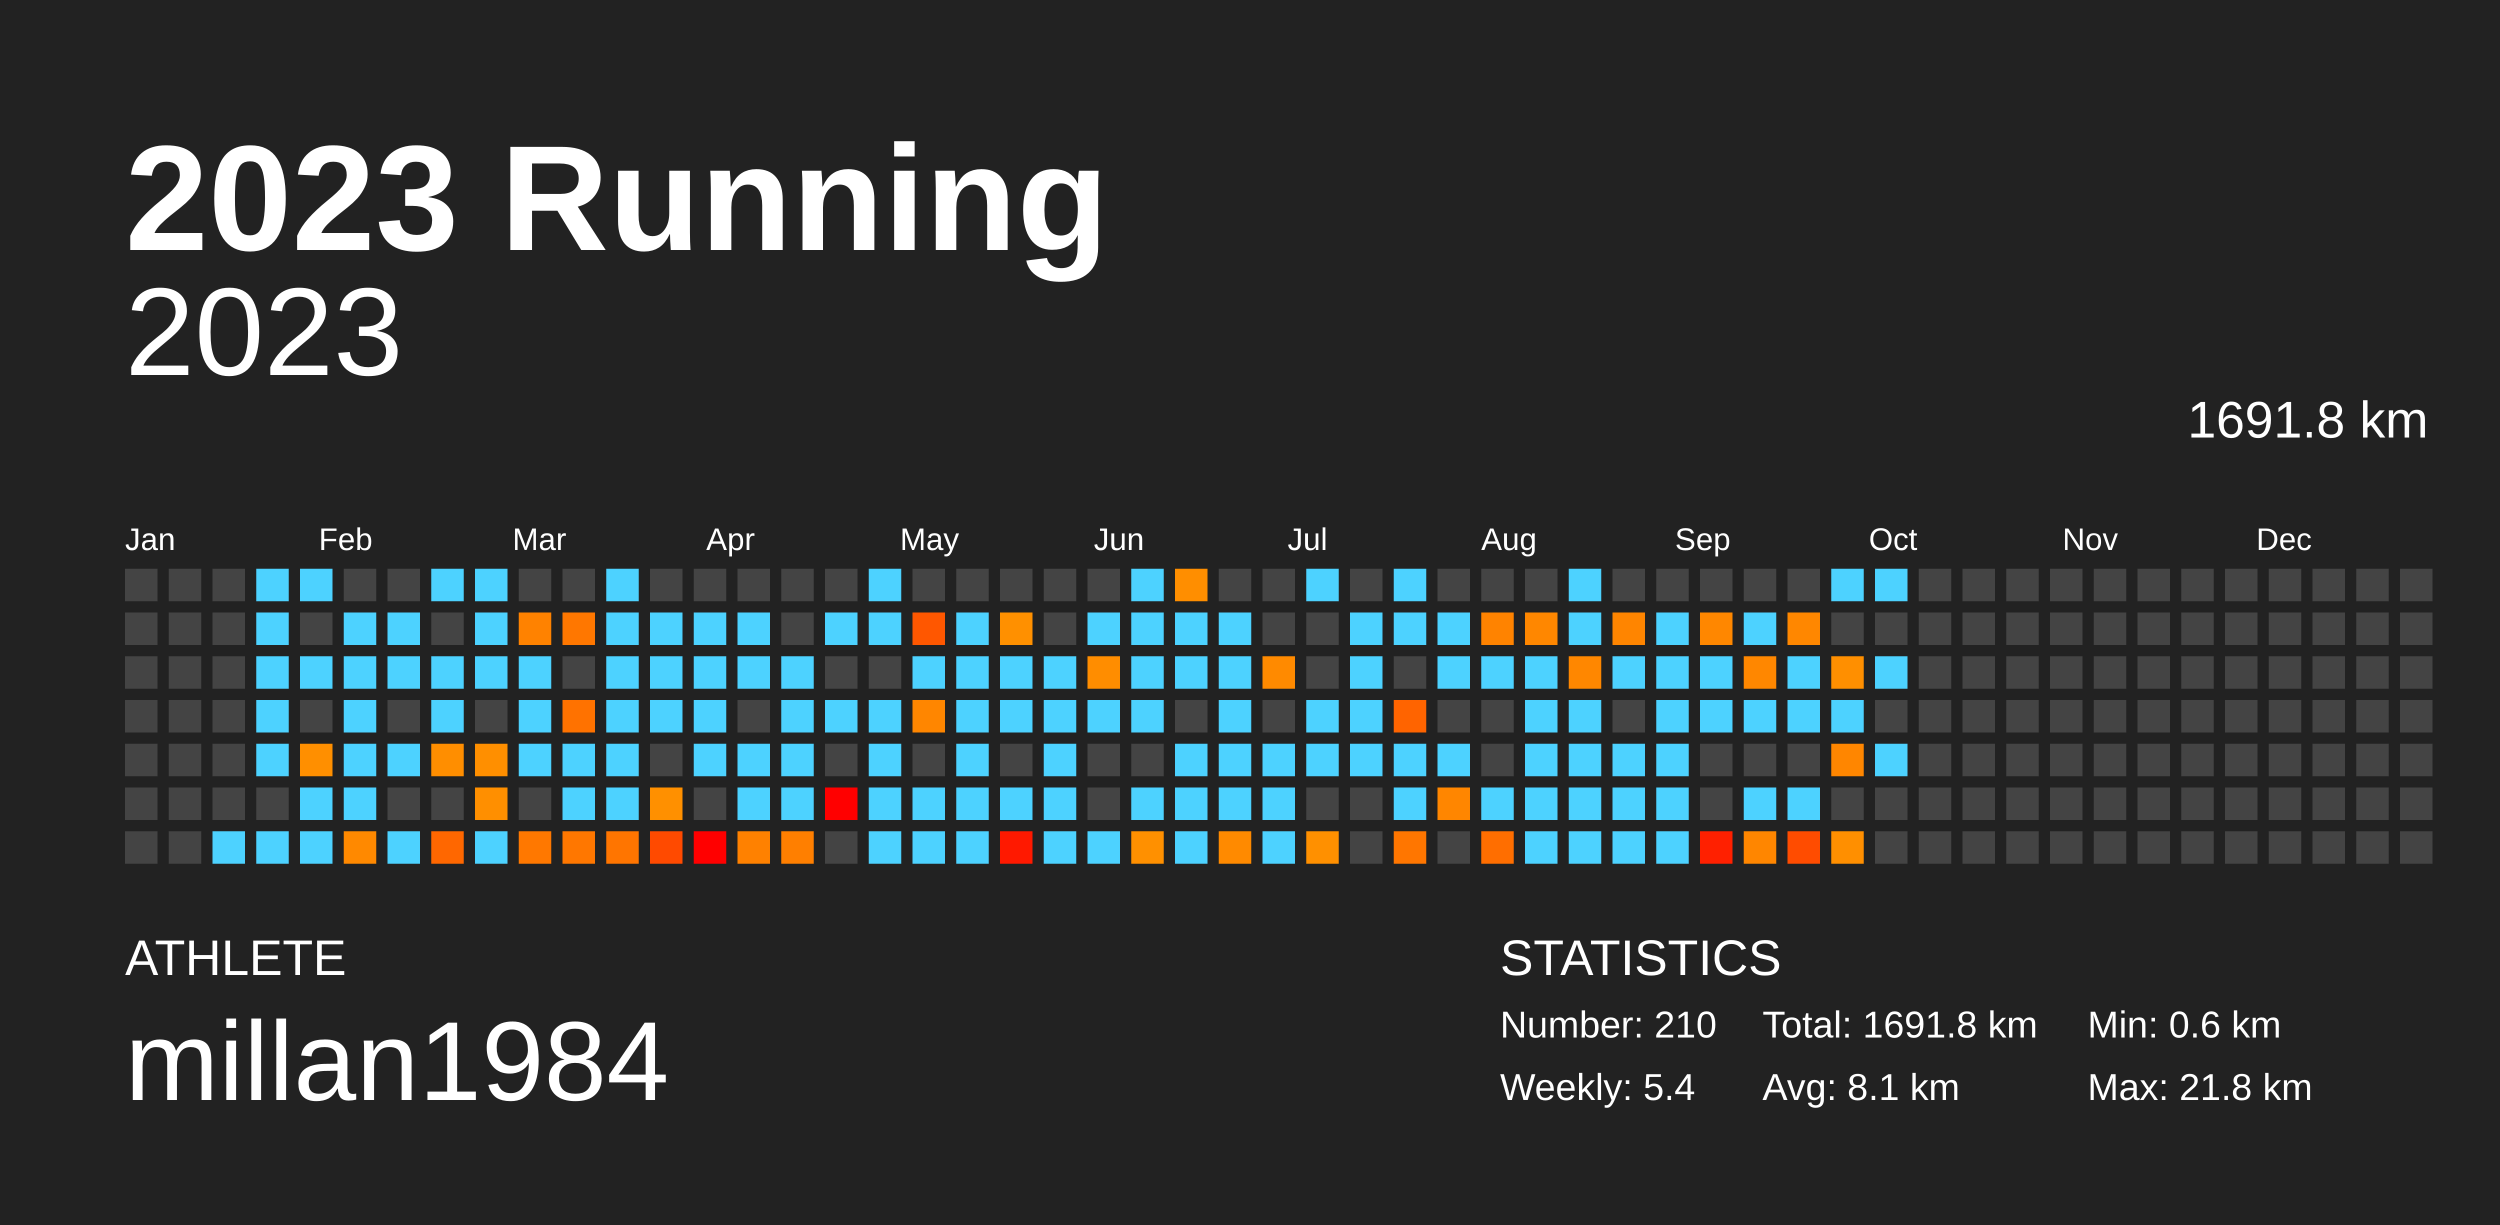
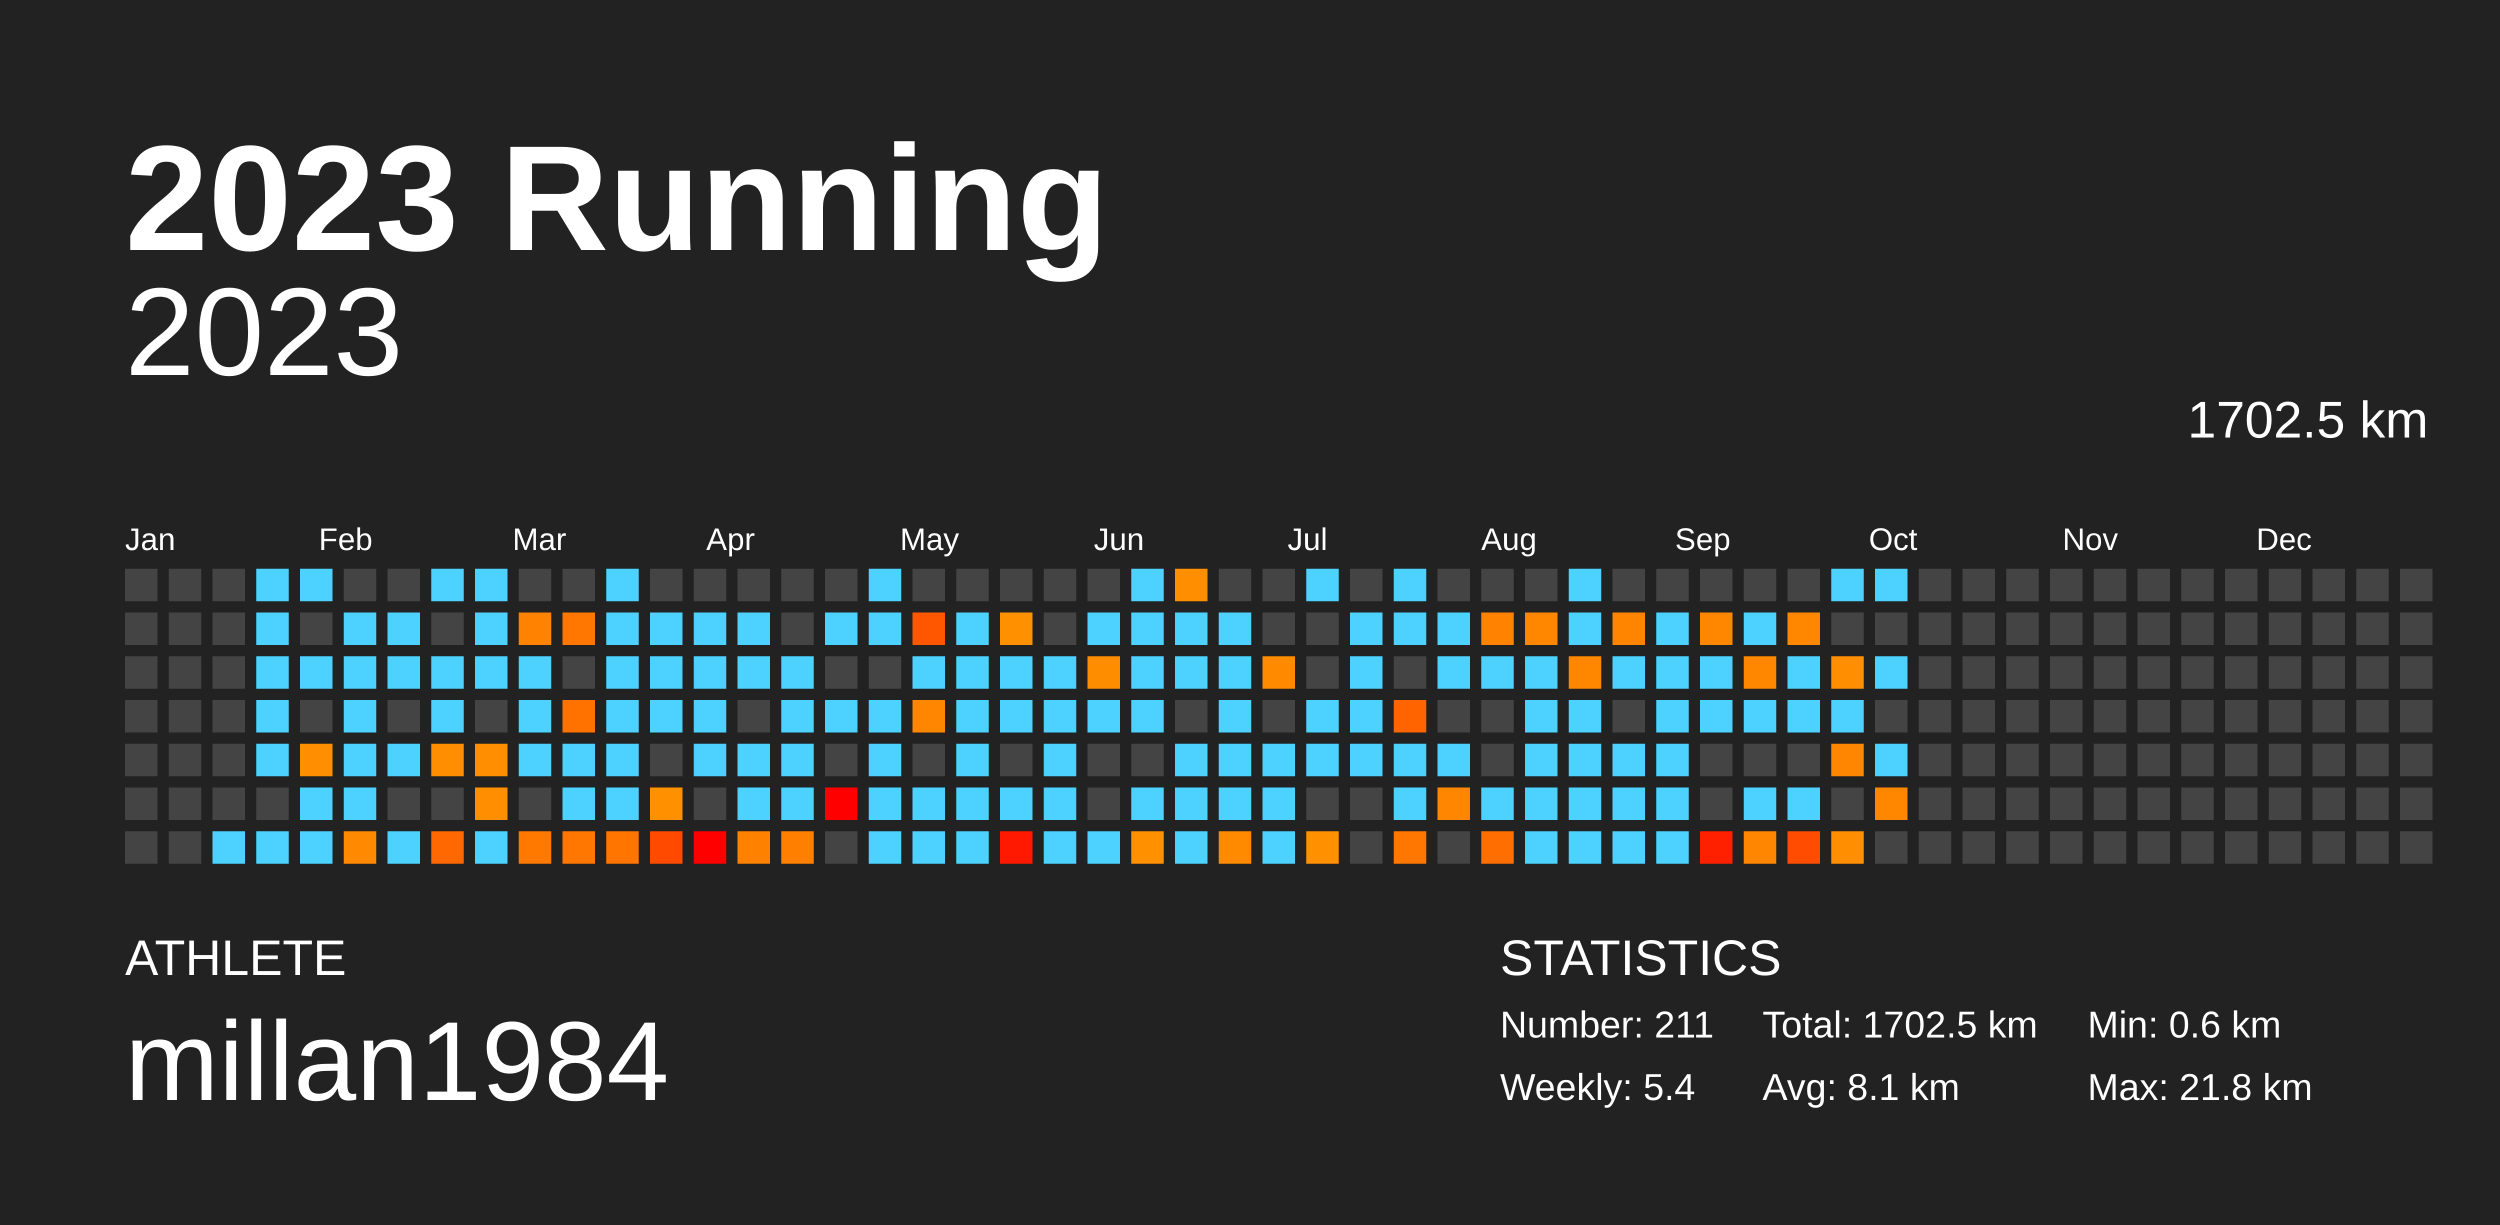
<svg xmlns="http://www.w3.org/2000/svg" baseProfile="full" height="98mm" version="1.1" viewBox="0,0,200,98" width="200mm">
  <defs />
  <rect fill="#222222" height="98" width="200" x="0" y="0" />
  <text fill="#FFFFFF" style="font-size:12px; font-family:Arial; font-weight:bold;" x="10" y="20">2023 Running</text>
  <text fill="#FFFFFF" style="font-size:4px; font-family:Arial" x="10" y="78">ATHLETE</text>
  <text fill="#FFFFFF" style="font-size:9px; font-family:Arial" x="10" y="88">millan1984</text>
  <text fill="#FFFFFF" style="font-size:4px; font-family:Arial" x="120" y="78">STATISTICS</text>
-   <text fill="#FFFFFF" style="font-size:3px; font-family:Arial" x="120" y="83">Number: 210</text>
+   <text fill="#FFFFFF" style="font-size:3px; font-family:Arial" x="120" y="83">Number: 211</text>
  <text fill="#FFFFFF" style="font-size:3px; font-family:Arial" x="120" y="88">Weekly: 5.4</text>
-   <text fill="#FFFFFF" style="font-size:3px; font-family:Arial" x="141" y="83">Total: 1691.8 km</text>
+   <text fill="#FFFFFF" style="font-size:3px; font-family:Arial" x="141" y="83">Total: 1702.5 km</text>
  <text fill="#FFFFFF" style="font-size:3px; font-family:Arial" x="141" y="88">Avg: 8.1 km</text>
  <text fill="#FFFFFF" style="font-size:3px; font-family:Arial" x="167" y="83">Min: 0.6 km</text>
  <text fill="#FFFFFF" style="font-size:3px; font-family:Arial" x="167" y="88">Max: 21.8 km</text>
  <text alignment-baseline="hanging" fill="#FFFFFF" style="font-size:10.0px; font-family:Arial;" x="10" y="30">2023</text>
-   <text alignment-baseline="hanging" fill="#FFFFFF" style="font-size:4.125px; font-family:Arial;" x="175" y="35">1691.8 km</text>
+   <text alignment-baseline="hanging" fill="#FFFFFF" style="font-size:4.125px; font-family:Arial;" x="175" y="35">1702.5 km</text>
  <text fill="#FFFFFF" style="font-size:2.5px; font-family:Arial" x="10.0" y="44">Jan</text>
  <text fill="#FFFFFF" style="font-size:2.5px; font-family:Arial" x="25.5" y="44">Feb</text>
  <text fill="#FFFFFF" style="font-size:2.5px; font-family:Arial" x="41.0" y="44">Mar</text>
  <text fill="#FFFFFF" style="font-size:2.5px; font-family:Arial" x="56.5" y="44">Apr</text>
  <text fill="#FFFFFF" style="font-size:2.5px; font-family:Arial" x="72.0" y="44">May</text>
  <text fill="#FFFFFF" style="font-size:2.5px; font-family:Arial" x="87.5" y="44">Jun</text>
  <text fill="#FFFFFF" style="font-size:2.5px; font-family:Arial" x="103.0" y="44">Jul</text>
  <text fill="#FFFFFF" style="font-size:2.5px; font-family:Arial" x="118.5" y="44">Aug</text>
  <text fill="#FFFFFF" style="font-size:2.5px; font-family:Arial" x="134.0" y="44">Sep</text>
  <text fill="#FFFFFF" style="font-size:2.5px; font-family:Arial" x="149.5" y="44">Oct</text>
  <text fill="#FFFFFF" style="font-size:2.5px; font-family:Arial" x="165.0" y="44">Nov</text>
  <text fill="#FFFFFF" style="font-size:2.5px; font-family:Arial" x="180.5" y="44">Dec</text>
  <rect fill="#444444" height="2.6" width="2.6" x="10.0" y="45.5" />
  <rect fill="#444444" height="2.6" width="2.6" x="10.0" y="49.0" />
  <rect fill="#444444" height="2.6" width="2.6" x="10.0" y="52.5" />
  <rect fill="#444444" height="2.6" width="2.6" x="10.0" y="56.0" />
  <rect fill="#444444" height="2.6" width="2.6" x="10.0" y="59.5" />
  <rect fill="#444444" height="2.6" width="2.6" x="10.0" y="63.0" />
  <rect fill="#444444" height="2.6" width="2.6" x="10.0" y="66.5" />
  <rect fill="#444444" height="2.6" width="2.6" x="13.5" y="45.5" />
  <rect fill="#444444" height="2.6" width="2.6" x="13.5" y="49.0" />
  <rect fill="#444444" height="2.6" width="2.6" x="13.5" y="52.5" />
  <rect fill="#444444" height="2.6" width="2.6" x="13.5" y="56.0" />
  <rect fill="#444444" height="2.6" width="2.6" x="13.5" y="59.5" />
  <rect fill="#444444" height="2.6" width="2.6" x="13.5" y="63.0" />
  <rect fill="#444444" height="2.6" width="2.6" x="13.5" y="66.5" />
  <rect fill="#444444" height="2.6" width="2.6" x="17.0" y="45.5" />
  <rect fill="#444444" height="2.6" width="2.6" x="17.0" y="49.0" />
  <rect fill="#444444" height="2.6" width="2.6" x="17.0" y="52.5" />
  <rect fill="#444444" height="2.6" width="2.6" x="17.0" y="56.0" />
  <rect fill="#444444" height="2.6" width="2.6" x="17.0" y="59.5" />
  <rect fill="#444444" height="2.6" width="2.6" x="17.0" y="63.0" />
  <rect fill="#4dd2ff" height="2.6" width="2.6" x="17.0" y="66.5" />
  <rect fill="#4dd2ff" height="2.6" width="2.6" x="20.5" y="45.5" />
  <rect fill="#4dd2ff" height="2.6" width="2.6" x="20.5" y="49.0" />
  <rect fill="#4dd2ff" height="2.6" width="2.6" x="20.5" y="52.5" />
  <rect fill="#4dd2ff" height="2.6" width="2.6" x="20.5" y="56.0" />
  <rect fill="#4dd2ff" height="2.6" width="2.6" x="20.5" y="59.5" />
  <rect fill="#444444" height="2.6" width="2.6" x="20.5" y="63.0" />
  <rect fill="#4dd2ff" height="2.6" width="2.6" x="20.5" y="66.5" />
  <rect fill="#4dd2ff" height="2.6" width="2.6" x="24.0" y="45.5" />
  <rect fill="#444444" height="2.6" width="2.6" x="24.0" y="49.0" />
  <rect fill="#4dd2ff" height="2.6" width="2.6" x="24.0" y="52.5" />
  <rect fill="#444444" height="2.6" width="2.6" x="24.0" y="56.0" />
  <rect fill="#ff8f00" height="2.6" width="2.6" x="24.0" y="59.5" />
  <rect fill="#4dd2ff" height="2.6" width="2.6" x="24.0" y="63.0" />
  <rect fill="#4dd2ff" height="2.6" width="2.6" x="24.0" y="66.5" />
  <rect fill="#444444" height="2.6" width="2.6" x="27.5" y="45.5" />
  <rect fill="#4dd2ff" height="2.6" width="2.6" x="27.5" y="49.0" />
  <rect fill="#4dd2ff" height="2.6" width="2.6" x="27.5" y="52.5" />
  <rect fill="#4dd2ff" height="2.6" width="2.6" x="27.5" y="56.0" />
  <rect fill="#4dd2ff" height="2.6" width="2.6" x="27.5" y="59.5" />
  <rect fill="#4dd2ff" height="2.6" width="2.6" x="27.5" y="63.0" />
  <rect fill="#ff8900" height="2.6" width="2.6" x="27.5" y="66.5" />
  <rect fill="#444444" height="2.6" width="2.6" x="31.0" y="45.5" />
  <rect fill="#4dd2ff" height="2.6" width="2.6" x="31.0" y="49.0" />
  <rect fill="#4dd2ff" height="2.6" width="2.6" x="31.0" y="52.5" />
  <rect fill="#444444" height="2.6" width="2.6" x="31.0" y="56.0" />
  <rect fill="#4dd2ff" height="2.6" width="2.6" x="31.0" y="59.5" />
  <rect fill="#444444" height="2.6" width="2.6" x="31.0" y="63.0" />
  <rect fill="#4dd2ff" height="2.6" width="2.6" x="31.0" y="66.5" />
  <rect fill="#4dd2ff" height="2.6" width="2.6" x="34.5" y="45.5" />
  <rect fill="#444444" height="2.6" width="2.6" x="34.5" y="49.0" />
  <rect fill="#4dd2ff" height="2.6" width="2.6" x="34.5" y="52.5" />
  <rect fill="#4dd2ff" height="2.6" width="2.6" x="34.5" y="56.0" />
  <rect fill="#ff8e00" height="2.6" width="2.6" x="34.5" y="59.5" />
  <rect fill="#444444" height="2.6" width="2.6" x="34.5" y="63.0" />
  <rect fill="#ff6700" height="2.6" width="2.6" x="34.5" y="66.5" />
  <rect fill="#4dd2ff" height="2.6" width="2.6" x="38.0" y="45.5" />
  <rect fill="#4dd2ff" height="2.6" width="2.6" x="38.0" y="49.0" />
  <rect fill="#4dd2ff" height="2.6" width="2.6" x="38.0" y="52.5" />
  <rect fill="#444444" height="2.6" width="2.6" x="38.0" y="56.0" />
  <rect fill="#ff8f00" height="2.6" width="2.6" x="38.0" y="59.5" />
  <rect fill="#ff8f00" height="2.6" width="2.6" x="38.0" y="63.0" />
  <rect fill="#4dd2ff" height="2.6" width="2.6" x="38.0" y="66.5" />
  <rect fill="#444444" height="2.6" width="2.6" x="41.5" y="45.5" />
  <rect fill="#ff8200" height="2.6" width="2.6" x="41.5" y="49.0" />
  <rect fill="#4dd2ff" height="2.6" width="2.6" x="41.5" y="52.5" />
  <rect fill="#4dd2ff" height="2.6" width="2.6" x="41.5" y="56.0" />
  <rect fill="#4dd2ff" height="2.6" width="2.6" x="41.5" y="59.5" />
  <rect fill="#444444" height="2.6" width="2.6" x="41.5" y="63.0" />
  <rect fill="#ff7800" height="2.6" width="2.6" x="41.5" y="66.5" />
  <rect fill="#444444" height="2.6" width="2.6" x="45.0" y="45.5" />
  <rect fill="#ff7700" height="2.6" width="2.6" x="45.0" y="49.0" />
  <rect fill="#444444" height="2.6" width="2.6" x="45.0" y="52.5" />
  <rect fill="#ff7200" height="2.6" width="2.6" x="45.0" y="56.0" />
  <rect fill="#4dd2ff" height="2.6" width="2.6" x="45.0" y="59.5" />
  <rect fill="#4dd2ff" height="2.6" width="2.6" x="45.0" y="63.0" />
  <rect fill="#ff7700" height="2.6" width="2.6" x="45.0" y="66.5" />
  <rect fill="#4dd2ff" height="2.6" width="2.6" x="48.5" y="45.5" />
  <rect fill="#4dd2ff" height="2.6" width="2.6" x="48.5" y="49.0" />
  <rect fill="#4dd2ff" height="2.6" width="2.6" x="48.5" y="52.5" />
  <rect fill="#4dd2ff" height="2.6" width="2.6" x="48.5" y="56.0" />
  <rect fill="#4dd2ff" height="2.6" width="2.6" x="48.5" y="59.5" />
  <rect fill="#4dd2ff" height="2.6" width="2.6" x="48.5" y="63.0" />
  <rect fill="#ff7500" height="2.6" width="2.6" x="48.5" y="66.5" />
  <rect fill="#444444" height="2.6" width="2.6" x="52.0" y="45.5" />
  <rect fill="#4dd2ff" height="2.6" width="2.6" x="52.0" y="49.0" />
  <rect fill="#4dd2ff" height="2.6" width="2.6" x="52.0" y="52.5" />
  <rect fill="#4dd2ff" height="2.6" width="2.6" x="52.0" y="56.0" />
  <rect fill="#444444" height="2.6" width="2.6" x="52.0" y="59.5" />
  <rect fill="#ff9000" height="2.6" width="2.6" x="52.0" y="63.0" />
  <rect fill="#ff4a00" height="2.6" width="2.6" x="52.0" y="66.5" />
  <rect fill="#444444" height="2.6" width="2.6" x="55.5" y="45.5" />
  <rect fill="#4dd2ff" height="2.6" width="2.6" x="55.5" y="49.0" />
  <rect fill="#4dd2ff" height="2.6" width="2.6" x="55.5" y="52.5" />
  <rect fill="#4dd2ff" height="2.6" width="2.6" x="55.5" y="56.0" />
  <rect fill="#4dd2ff" height="2.6" width="2.6" x="55.5" y="59.5" />
  <rect fill="#444444" height="2.6" width="2.6" x="55.5" y="63.0" />
  <rect fill="red" height="2.6" width="2.6" x="55.5" y="66.5" />
  <rect fill="#444444" height="2.6" width="2.6" x="59.0" y="45.5" />
  <rect fill="#4dd2ff" height="2.6" width="2.6" x="59.0" y="49.0" />
  <rect fill="#4dd2ff" height="2.6" width="2.6" x="59.0" y="52.5" />
  <rect fill="#444444" height="2.6" width="2.6" x="59.0" y="56.0" />
  <rect fill="#4dd2ff" height="2.6" width="2.6" x="59.0" y="59.5" />
  <rect fill="#4dd2ff" height="2.6" width="2.6" x="59.0" y="63.0" />
  <rect fill="#ff8100" height="2.6" width="2.6" x="59.0" y="66.5" />
  <rect fill="#444444" height="2.6" width="2.6" x="62.5" y="45.5" />
  <rect fill="#444444" height="2.6" width="2.6" x="62.5" y="49.0" />
  <rect fill="#4dd2ff" height="2.6" width="2.6" x="62.5" y="52.5" />
  <rect fill="#4dd2ff" height="2.6" width="2.6" x="62.5" y="56.0" />
  <rect fill="#4dd2ff" height="2.6" width="2.6" x="62.5" y="59.5" />
  <rect fill="#4dd2ff" height="2.6" width="2.6" x="62.5" y="63.0" />
  <rect fill="#ff7f00" height="2.6" width="2.6" x="62.5" y="66.5" />
  <rect fill="#444444" height="2.6" width="2.6" x="66.0" y="45.5" />
  <rect fill="#4dd2ff" height="2.6" width="2.6" x="66.0" y="49.0" />
  <rect fill="#444444" height="2.6" width="2.6" x="66.0" y="52.5" />
  <rect fill="#4dd2ff" height="2.6" width="2.6" x="66.0" y="56.0" />
  <rect fill="#444444" height="2.6" width="2.6" x="66.0" y="59.5" />
  <rect fill="red" height="2.6" width="2.6" x="66.0" y="63.0" />
  <rect fill="#444444" height="2.6" width="2.6" x="66.0" y="66.5" />
  <rect fill="#4dd2ff" height="2.6" width="2.6" x="69.5" y="45.5" />
  <rect fill="#4dd2ff" height="2.6" width="2.6" x="69.5" y="49.0" />
  <rect fill="#444444" height="2.6" width="2.6" x="69.5" y="52.5" />
  <rect fill="#4dd2ff" height="2.6" width="2.6" x="69.5" y="56.0" />
  <rect fill="#4dd2ff" height="2.6" width="2.6" x="69.5" y="59.5" />
  <rect fill="#4dd2ff" height="2.6" width="2.6" x="69.5" y="63.0" />
  <rect fill="#4dd2ff" height="2.6" width="2.6" x="69.5" y="66.5" />
  <rect fill="#444444" height="2.6" width="2.6" x="73.0" y="45.5" />
  <rect fill="#ff5700" height="2.6" width="2.6" x="73.0" y="49.0" />
  <rect fill="#4dd2ff" height="2.6" width="2.6" x="73.0" y="52.5" />
  <rect fill="#ff8600" height="2.6" width="2.6" x="73.0" y="56.0" />
  <rect fill="#444444" height="2.6" width="2.6" x="73.0" y="59.5" />
  <rect fill="#4dd2ff" height="2.6" width="2.6" x="73.0" y="63.0" />
  <rect fill="#4dd2ff" height="2.6" width="2.6" x="73.0" y="66.5" />
  <rect fill="#444444" height="2.6" width="2.6" x="76.5" y="45.5" />
  <rect fill="#4dd2ff" height="2.6" width="2.6" x="76.5" y="49.0" />
  <rect fill="#4dd2ff" height="2.6" width="2.6" x="76.5" y="52.5" />
  <rect fill="#4dd2ff" height="2.6" width="2.6" x="76.5" y="56.0" />
  <rect fill="#4dd2ff" height="2.6" width="2.6" x="76.5" y="59.5" />
  <rect fill="#4dd2ff" height="2.6" width="2.6" x="76.5" y="63.0" />
  <rect fill="#4dd2ff" height="2.6" width="2.6" x="76.5" y="66.5" />
  <rect fill="#444444" height="2.6" width="2.6" x="80.0" y="45.5" />
  <rect fill="#ff9000" height="2.6" width="2.6" x="80.0" y="49.0" />
  <rect fill="#4dd2ff" height="2.6" width="2.6" x="80.0" y="52.5" />
  <rect fill="#4dd2ff" height="2.6" width="2.6" x="80.0" y="56.0" />
  <rect fill="#444444" height="2.6" width="2.6" x="80.0" y="59.5" />
  <rect fill="#4dd2ff" height="2.6" width="2.6" x="80.0" y="63.0" />
  <rect fill="#ff1900" height="2.6" width="2.6" x="80.0" y="66.5" />
  <rect fill="#444444" height="2.6" width="2.6" x="83.5" y="45.5" />
  <rect fill="#444444" height="2.6" width="2.6" x="83.5" y="49.0" />
  <rect fill="#4dd2ff" height="2.6" width="2.6" x="83.5" y="52.5" />
  <rect fill="#4dd2ff" height="2.6" width="2.6" x="83.5" y="56.0" />
  <rect fill="#4dd2ff" height="2.6" width="2.6" x="83.5" y="59.5" />
  <rect fill="#4dd2ff" height="2.6" width="2.6" x="83.5" y="63.0" />
  <rect fill="#4dd2ff" height="2.6" width="2.6" x="83.5" y="66.5" />
  <rect fill="#444444" height="2.6" width="2.6" x="87.0" y="45.5" />
  <rect fill="#4dd2ff" height="2.6" width="2.6" x="87.0" y="49.0" />
  <rect fill="#ff8d00" height="2.6" width="2.6" x="87.0" y="52.5" />
  <rect fill="#4dd2ff" height="2.6" width="2.6" x="87.0" y="56.0" />
  <rect fill="#444444" height="2.6" width="2.6" x="87.0" y="59.5" />
  <rect fill="#444444" height="2.6" width="2.6" x="87.0" y="63.0" />
  <rect fill="#4dd2ff" height="2.6" width="2.6" x="87.0" y="66.5" />
  <rect fill="#4dd2ff" height="2.6" width="2.6" x="90.5" y="45.5" />
  <rect fill="#4dd2ff" height="2.6" width="2.6" x="90.5" y="49.0" />
  <rect fill="#4dd2ff" height="2.6" width="2.6" x="90.5" y="52.5" />
  <rect fill="#4dd2ff" height="2.6" width="2.6" x="90.5" y="56.0" />
  <rect fill="#444444" height="2.6" width="2.6" x="90.5" y="59.5" />
  <rect fill="#4dd2ff" height="2.6" width="2.6" x="90.5" y="63.0" />
  <rect fill="#ff9000" height="2.6" width="2.6" x="90.5" y="66.5" />
  <rect fill="#ff8e00" height="2.6" width="2.6" x="94.0" y="45.5" />
  <rect fill="#4dd2ff" height="2.6" width="2.6" x="94.0" y="49.0" />
  <rect fill="#4dd2ff" height="2.6" width="2.6" x="94.0" y="52.5" />
  <rect fill="#444444" height="2.6" width="2.6" x="94.0" y="56.0" />
  <rect fill="#4dd2ff" height="2.6" width="2.6" x="94.0" y="59.5" />
  <rect fill="#4dd2ff" height="2.6" width="2.6" x="94.0" y="63.0" />
  <rect fill="#4dd2ff" height="2.6" width="2.6" x="94.0" y="66.5" />
  <rect fill="#444444" height="2.6" width="2.6" x="97.5" y="45.5" />
  <rect fill="#4dd2ff" height="2.6" width="2.6" x="97.5" y="49.0" />
  <rect fill="#4dd2ff" height="2.6" width="2.6" x="97.5" y="52.5" />
  <rect fill="#4dd2ff" height="2.6" width="2.6" x="97.5" y="56.0" />
  <rect fill="#4dd2ff" height="2.6" width="2.6" x="97.5" y="59.5" />
  <rect fill="#4dd2ff" height="2.6" width="2.6" x="97.5" y="63.0" />
  <rect fill="#ff8a00" height="2.6" width="2.6" x="97.5" y="66.5" />
  <rect fill="#444444" height="2.6" width="2.6" x="101.0" y="45.5" />
  <rect fill="#444444" height="2.6" width="2.6" x="101.0" y="49.0" />
  <rect fill="#ff8a00" height="2.6" width="2.6" x="101.0" y="52.5" />
  <rect fill="#444444" height="2.6" width="2.6" x="101.0" y="56.0" />
  <rect fill="#4dd2ff" height="2.6" width="2.6" x="101.0" y="59.5" />
  <rect fill="#4dd2ff" height="2.6" width="2.6" x="101.0" y="63.0" />
  <rect fill="#4dd2ff" height="2.6" width="2.6" x="101.0" y="66.5" />
  <rect fill="#4dd2ff" height="2.6" width="2.6" x="104.5" y="45.5" />
  <rect fill="#444444" height="2.6" width="2.6" x="104.5" y="49.0" />
  <rect fill="#444444" height="2.6" width="2.6" x="104.5" y="52.5" />
  <rect fill="#4dd2ff" height="2.6" width="2.6" x="104.5" y="56.0" />
  <rect fill="#4dd2ff" height="2.6" width="2.6" x="104.5" y="59.5" />
  <rect fill="#444444" height="2.6" width="2.6" x="104.5" y="63.0" />
  <rect fill="#ff9000" height="2.6" width="2.6" x="104.5" y="66.5" />
  <rect fill="#444444" height="2.6" width="2.6" x="108.0" y="45.5" />
  <rect fill="#4dd2ff" height="2.6" width="2.6" x="108.0" y="49.0" />
  <rect fill="#4dd2ff" height="2.6" width="2.6" x="108.0" y="52.5" />
  <rect fill="#4dd2ff" height="2.6" width="2.6" x="108.0" y="56.0" />
  <rect fill="#4dd2ff" height="2.6" width="2.6" x="108.0" y="59.5" />
  <rect fill="#444444" height="2.6" width="2.6" x="108.0" y="63.0" />
  <rect fill="#444444" height="2.6" width="2.6" x="108.0" y="66.5" />
  <rect fill="#4dd2ff" height="2.6" width="2.6" x="111.5" y="45.5" />
  <rect fill="#4dd2ff" height="2.6" width="2.6" x="111.5" y="49.0" />
  <rect fill="#444444" height="2.6" width="2.6" x="111.5" y="52.5" />
  <rect fill="#ff6400" height="2.6" width="2.6" x="111.5" y="56.0" />
  <rect fill="#4dd2ff" height="2.6" width="2.6" x="111.5" y="59.5" />
  <rect fill="#4dd2ff" height="2.6" width="2.6" x="111.5" y="63.0" />
  <rect fill="#ff7600" height="2.6" width="2.6" x="111.5" y="66.5" />
  <rect fill="#444444" height="2.6" width="2.6" x="115.0" y="45.5" />
  <rect fill="#4dd2ff" height="2.6" width="2.6" x="115.0" y="49.0" />
  <rect fill="#4dd2ff" height="2.6" width="2.6" x="115.0" y="52.5" />
  <rect fill="#444444" height="2.6" width="2.6" x="115.0" y="56.0" />
  <rect fill="#4dd2ff" height="2.6" width="2.6" x="115.0" y="59.5" />
  <rect fill="#ff8600" height="2.6" width="2.6" x="115.0" y="63.0" />
  <rect fill="#444444" height="2.6" width="2.6" x="115.0" y="66.5" />
  <rect fill="#444444" height="2.6" width="2.6" x="118.5" y="45.5" />
  <rect fill="#ff8300" height="2.6" width="2.6" x="118.5" y="49.0" />
  <rect fill="#4dd2ff" height="2.6" width="2.6" x="118.5" y="52.5" />
  <rect fill="#444444" height="2.6" width="2.6" x="118.5" y="56.0" />
  <rect fill="#444444" height="2.6" width="2.6" x="118.5" y="59.5" />
  <rect fill="#4dd2ff" height="2.6" width="2.6" x="118.5" y="63.0" />
  <rect fill="#ff6e00" height="2.6" width="2.6" x="118.5" y="66.5" />
  <rect fill="#444444" height="2.6" width="2.6" x="122.0" y="45.5" />
  <rect fill="#ff8700" height="2.6" width="2.6" x="122.0" y="49.0" />
  <rect fill="#4dd2ff" height="2.6" width="2.6" x="122.0" y="52.5" />
  <rect fill="#4dd2ff" height="2.6" width="2.6" x="122.0" y="56.0" />
  <rect fill="#4dd2ff" height="2.6" width="2.6" x="122.0" y="59.5" />
  <rect fill="#4dd2ff" height="2.6" width="2.6" x="122.0" y="63.0" />
  <rect fill="#4dd2ff" height="2.6" width="2.6" x="122.0" y="66.5" />
  <rect fill="#4dd2ff" height="2.6" width="2.6" x="125.5" y="45.5" />
  <rect fill="#4dd2ff" height="2.6" width="2.6" x="125.5" y="49.0" />
  <rect fill="#ff8700" height="2.6" width="2.6" x="125.5" y="52.5" />
  <rect fill="#4dd2ff" height="2.6" width="2.6" x="125.5" y="56.0" />
  <rect fill="#4dd2ff" height="2.6" width="2.6" x="125.5" y="59.5" />
  <rect fill="#4dd2ff" height="2.6" width="2.6" x="125.5" y="63.0" />
  <rect fill="#4dd2ff" height="2.6" width="2.6" x="125.5" y="66.5" />
  <rect fill="#444444" height="2.6" width="2.6" x="129.0" y="45.5" />
  <rect fill="#ff8500" height="2.6" width="2.6" x="129.0" y="49.0" />
  <rect fill="#4dd2ff" height="2.6" width="2.6" x="129.0" y="52.5" />
  <rect fill="#444444" height="2.6" width="2.6" x="129.0" y="56.0" />
  <rect fill="#4dd2ff" height="2.6" width="2.6" x="129.0" y="59.5" />
  <rect fill="#4dd2ff" height="2.6" width="2.6" x="129.0" y="63.0" />
  <rect fill="#4dd2ff" height="2.6" width="2.6" x="129.0" y="66.5" />
  <rect fill="#444444" height="2.6" width="2.6" x="132.5" y="45.5" />
  <rect fill="#4dd2ff" height="2.6" width="2.6" x="132.5" y="49.0" />
  <rect fill="#4dd2ff" height="2.6" width="2.6" x="132.5" y="52.5" />
  <rect fill="#4dd2ff" height="2.6" width="2.6" x="132.5" y="56.0" />
  <rect fill="#4dd2ff" height="2.6" width="2.6" x="132.5" y="59.5" />
  <rect fill="#4dd2ff" height="2.6" width="2.6" x="132.5" y="63.0" />
  <rect fill="#4dd2ff" height="2.6" width="2.6" x="132.5" y="66.5" />
  <rect fill="#444444" height="2.6" width="2.6" x="136.0" y="45.5" />
  <rect fill="#ff8700" height="2.6" width="2.6" x="136.0" y="49.0" />
  <rect fill="#4dd2ff" height="2.6" width="2.6" x="136.0" y="52.5" />
  <rect fill="#4dd2ff" height="2.6" width="2.6" x="136.0" y="56.0" />
  <rect fill="#444444" height="2.6" width="2.6" x="136.0" y="59.5" />
  <rect fill="#444444" height="2.6" width="2.6" x="136.0" y="63.0" />
  <rect fill="#ff2000" height="2.6" width="2.6" x="136.0" y="66.5" />
  <rect fill="#444444" height="2.6" width="2.6" x="139.5" y="45.5" />
  <rect fill="#4dd2ff" height="2.6" width="2.6" x="139.5" y="49.0" />
  <rect fill="#ff8700" height="2.6" width="2.6" x="139.5" y="52.5" />
  <rect fill="#4dd2ff" height="2.6" width="2.6" x="139.5" y="56.0" />
  <rect fill="#444444" height="2.6" width="2.6" x="139.5" y="59.5" />
  <rect fill="#4dd2ff" height="2.6" width="2.6" x="139.5" y="63.0" />
  <rect fill="#ff8600" height="2.6" width="2.6" x="139.5" y="66.5" />
  <rect fill="#444444" height="2.6" width="2.6" x="143.0" y="45.5" />
  <rect fill="#ff8700" height="2.6" width="2.6" x="143.0" y="49.0" />
  <rect fill="#4dd2ff" height="2.6" width="2.6" x="143.0" y="52.5" />
  <rect fill="#4dd2ff" height="2.6" width="2.6" x="143.0" y="56.0" />
  <rect fill="#444444" height="2.6" width="2.6" x="143.0" y="59.5" />
  <rect fill="#4dd2ff" height="2.6" width="2.6" x="143.0" y="63.0" />
  <rect fill="#ff4c00" height="2.6" width="2.6" x="143.0" y="66.5" />
  <rect fill="#4dd2ff" height="2.6" width="2.6" x="146.5" y="45.5" />
  <rect fill="#444444" height="2.6" width="2.6" x="146.5" y="49.0" />
  <rect fill="#ff8f00" height="2.6" width="2.6" x="146.5" y="52.5" />
  <rect fill="#4dd2ff" height="2.6" width="2.6" x="146.5" y="56.0" />
  <rect fill="#ff8600" height="2.6" width="2.6" x="146.5" y="59.5" />
  <rect fill="#444444" height="2.6" width="2.6" x="146.5" y="63.0" />
  <rect fill="#ff8f00" height="2.6" width="2.6" x="146.5" y="66.5" />
  <rect fill="#4dd2ff" height="2.6" width="2.6" x="150.0" y="45.5" />
  <rect fill="#444444" height="2.6" width="2.6" x="150.0" y="49.0" />
  <rect fill="#4dd2ff" height="2.6" width="2.6" x="150.0" y="52.5" />
  <rect fill="#444444" height="2.6" width="2.6" x="150.0" y="56.0" />
  <rect fill="#4dd2ff" height="2.6" width="2.6" x="150.0" y="59.5" />
-   <rect fill="#444444" height="2.6" width="2.6" x="150.0" y="63.0" />
+   <rect fill="#ff8700" height="2.6" width="2.6" x="150.0" y="63.0" />
  <rect fill="#444444" height="2.6" width="2.6" x="150.0" y="66.5" />
  <rect fill="#444444" height="2.6" width="2.6" x="153.5" y="45.5" />
  <rect fill="#444444" height="2.6" width="2.6" x="153.5" y="49.0" />
  <rect fill="#444444" height="2.6" width="2.6" x="153.5" y="52.5" />
  <rect fill="#444444" height="2.6" width="2.6" x="153.5" y="56.0" />
  <rect fill="#444444" height="2.6" width="2.6" x="153.5" y="59.5" />
  <rect fill="#444444" height="2.6" width="2.6" x="153.5" y="63.0" />
  <rect fill="#444444" height="2.6" width="2.6" x="153.5" y="66.5" />
  <rect fill="#444444" height="2.6" width="2.6" x="157.0" y="45.5" />
  <rect fill="#444444" height="2.6" width="2.6" x="157.0" y="49.0" />
  <rect fill="#444444" height="2.6" width="2.6" x="157.0" y="52.5" />
  <rect fill="#444444" height="2.6" width="2.6" x="157.0" y="56.0" />
  <rect fill="#444444" height="2.6" width="2.6" x="157.0" y="59.5" />
  <rect fill="#444444" height="2.6" width="2.6" x="157.0" y="63.0" />
  <rect fill="#444444" height="2.6" width="2.6" x="157.0" y="66.5" />
  <rect fill="#444444" height="2.6" width="2.6" x="160.5" y="45.5" />
  <rect fill="#444444" height="2.6" width="2.6" x="160.5" y="49.0" />
  <rect fill="#444444" height="2.6" width="2.6" x="160.5" y="52.5" />
  <rect fill="#444444" height="2.6" width="2.6" x="160.5" y="56.0" />
  <rect fill="#444444" height="2.6" width="2.6" x="160.5" y="59.5" />
  <rect fill="#444444" height="2.6" width="2.6" x="160.5" y="63.0" />
  <rect fill="#444444" height="2.6" width="2.6" x="160.5" y="66.5" />
  <rect fill="#444444" height="2.6" width="2.6" x="164.0" y="45.5" />
  <rect fill="#444444" height="2.6" width="2.6" x="164.0" y="49.0" />
  <rect fill="#444444" height="2.6" width="2.6" x="164.0" y="52.5" />
  <rect fill="#444444" height="2.6" width="2.6" x="164.0" y="56.0" />
  <rect fill="#444444" height="2.6" width="2.6" x="164.0" y="59.5" />
  <rect fill="#444444" height="2.6" width="2.6" x="164.0" y="63.0" />
  <rect fill="#444444" height="2.6" width="2.6" x="164.0" y="66.5" />
  <rect fill="#444444" height="2.6" width="2.6" x="167.5" y="45.5" />
  <rect fill="#444444" height="2.6" width="2.6" x="167.5" y="49.0" />
  <rect fill="#444444" height="2.6" width="2.6" x="167.5" y="52.5" />
  <rect fill="#444444" height="2.6" width="2.6" x="167.5" y="56.0" />
  <rect fill="#444444" height="2.6" width="2.6" x="167.5" y="59.5" />
  <rect fill="#444444" height="2.6" width="2.6" x="167.5" y="63.0" />
  <rect fill="#444444" height="2.6" width="2.6" x="167.5" y="66.5" />
  <rect fill="#444444" height="2.6" width="2.6" x="171.0" y="45.5" />
  <rect fill="#444444" height="2.6" width="2.6" x="171.0" y="49.0" />
  <rect fill="#444444" height="2.6" width="2.6" x="171.0" y="52.5" />
  <rect fill="#444444" height="2.6" width="2.6" x="171.0" y="56.0" />
  <rect fill="#444444" height="2.6" width="2.6" x="171.0" y="59.5" />
  <rect fill="#444444" height="2.6" width="2.6" x="171.0" y="63.0" />
  <rect fill="#444444" height="2.6" width="2.6" x="171.0" y="66.5" />
  <rect fill="#444444" height="2.6" width="2.6" x="174.5" y="45.5" />
  <rect fill="#444444" height="2.6" width="2.6" x="174.5" y="49.0" />
  <rect fill="#444444" height="2.6" width="2.6" x="174.5" y="52.5" />
  <rect fill="#444444" height="2.6" width="2.6" x="174.5" y="56.0" />
  <rect fill="#444444" height="2.6" width="2.6" x="174.5" y="59.5" />
  <rect fill="#444444" height="2.6" width="2.6" x="174.5" y="63.0" />
  <rect fill="#444444" height="2.6" width="2.6" x="174.5" y="66.5" />
  <rect fill="#444444" height="2.6" width="2.6" x="178.0" y="45.5" />
  <rect fill="#444444" height="2.6" width="2.6" x="178.0" y="49.0" />
  <rect fill="#444444" height="2.6" width="2.6" x="178.0" y="52.5" />
  <rect fill="#444444" height="2.6" width="2.6" x="178.0" y="56.0" />
  <rect fill="#444444" height="2.6" width="2.6" x="178.0" y="59.5" />
  <rect fill="#444444" height="2.6" width="2.6" x="178.0" y="63.0" />
  <rect fill="#444444" height="2.6" width="2.6" x="178.0" y="66.5" />
  <rect fill="#444444" height="2.6" width="2.6" x="181.5" y="45.5" />
  <rect fill="#444444" height="2.6" width="2.6" x="181.5" y="49.0" />
  <rect fill="#444444" height="2.6" width="2.6" x="181.5" y="52.5" />
  <rect fill="#444444" height="2.6" width="2.6" x="181.5" y="56.0" />
  <rect fill="#444444" height="2.6" width="2.6" x="181.5" y="59.5" />
  <rect fill="#444444" height="2.6" width="2.6" x="181.5" y="63.0" />
  <rect fill="#444444" height="2.6" width="2.6" x="181.5" y="66.5" />
  <rect fill="#444444" height="2.6" width="2.6" x="185.0" y="45.5" />
  <rect fill="#444444" height="2.6" width="2.6" x="185.0" y="49.0" />
  <rect fill="#444444" height="2.6" width="2.6" x="185.0" y="52.5" />
  <rect fill="#444444" height="2.6" width="2.6" x="185.0" y="56.0" />
  <rect fill="#444444" height="2.6" width="2.6" x="185.0" y="59.5" />
  <rect fill="#444444" height="2.6" width="2.6" x="185.0" y="63.0" />
  <rect fill="#444444" height="2.6" width="2.6" x="185.0" y="66.5" />
  <rect fill="#444444" height="2.6" width="2.6" x="188.5" y="45.5" />
  <rect fill="#444444" height="2.6" width="2.6" x="188.5" y="49.0" />
  <rect fill="#444444" height="2.6" width="2.6" x="188.5" y="52.5" />
  <rect fill="#444444" height="2.6" width="2.6" x="188.5" y="56.0" />
  <rect fill="#444444" height="2.6" width="2.6" x="188.5" y="59.5" />
  <rect fill="#444444" height="2.6" width="2.6" x="188.5" y="63.0" />
  <rect fill="#444444" height="2.6" width="2.6" x="188.5" y="66.5" />
  <rect fill="#444444" height="2.6" width="2.6" x="192.0" y="45.5" />
  <rect fill="#444444" height="2.6" width="2.6" x="192.0" y="49.0" />
  <rect fill="#444444" height="2.6" width="2.6" x="192.0" y="52.5" />
  <rect fill="#444444" height="2.6" width="2.6" x="192.0" y="56.0" />
  <rect fill="#444444" height="2.6" width="2.6" x="192.0" y="59.5" />
  <rect fill="#444444" height="2.6" width="2.6" x="192.0" y="63.0" />
  <rect fill="#444444" height="2.6" width="2.6" x="192.0" y="66.5" />
</svg>
